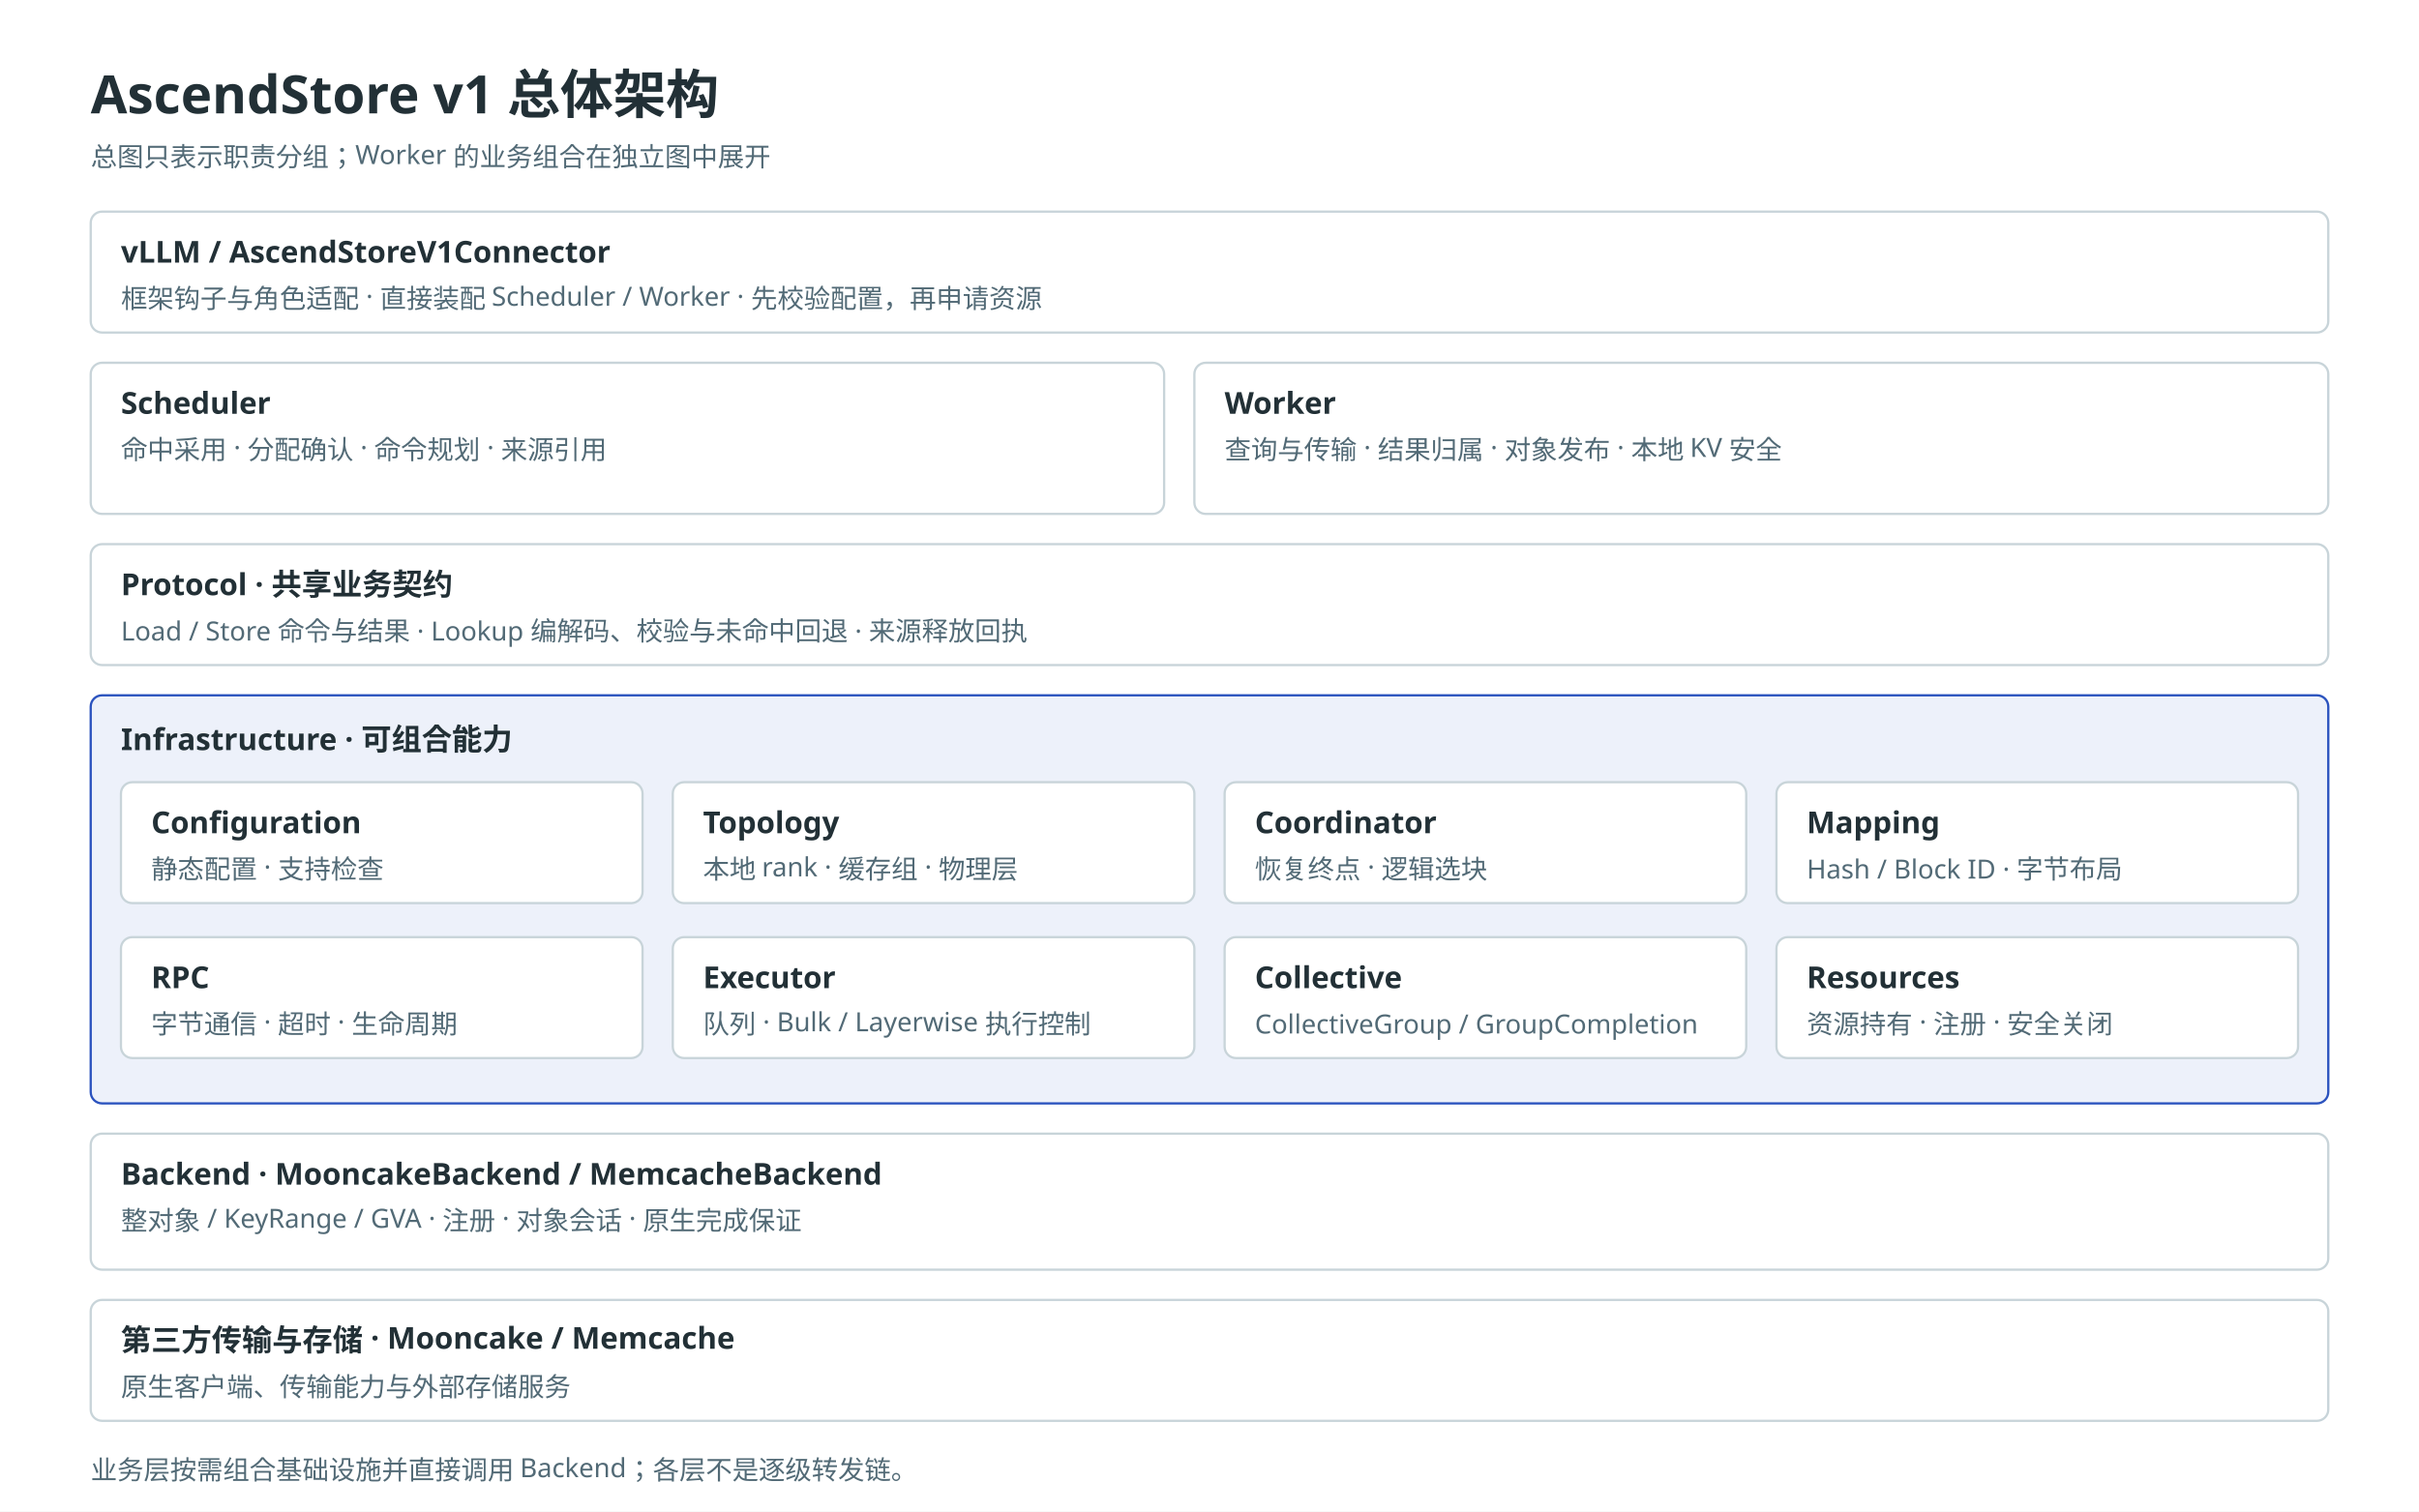
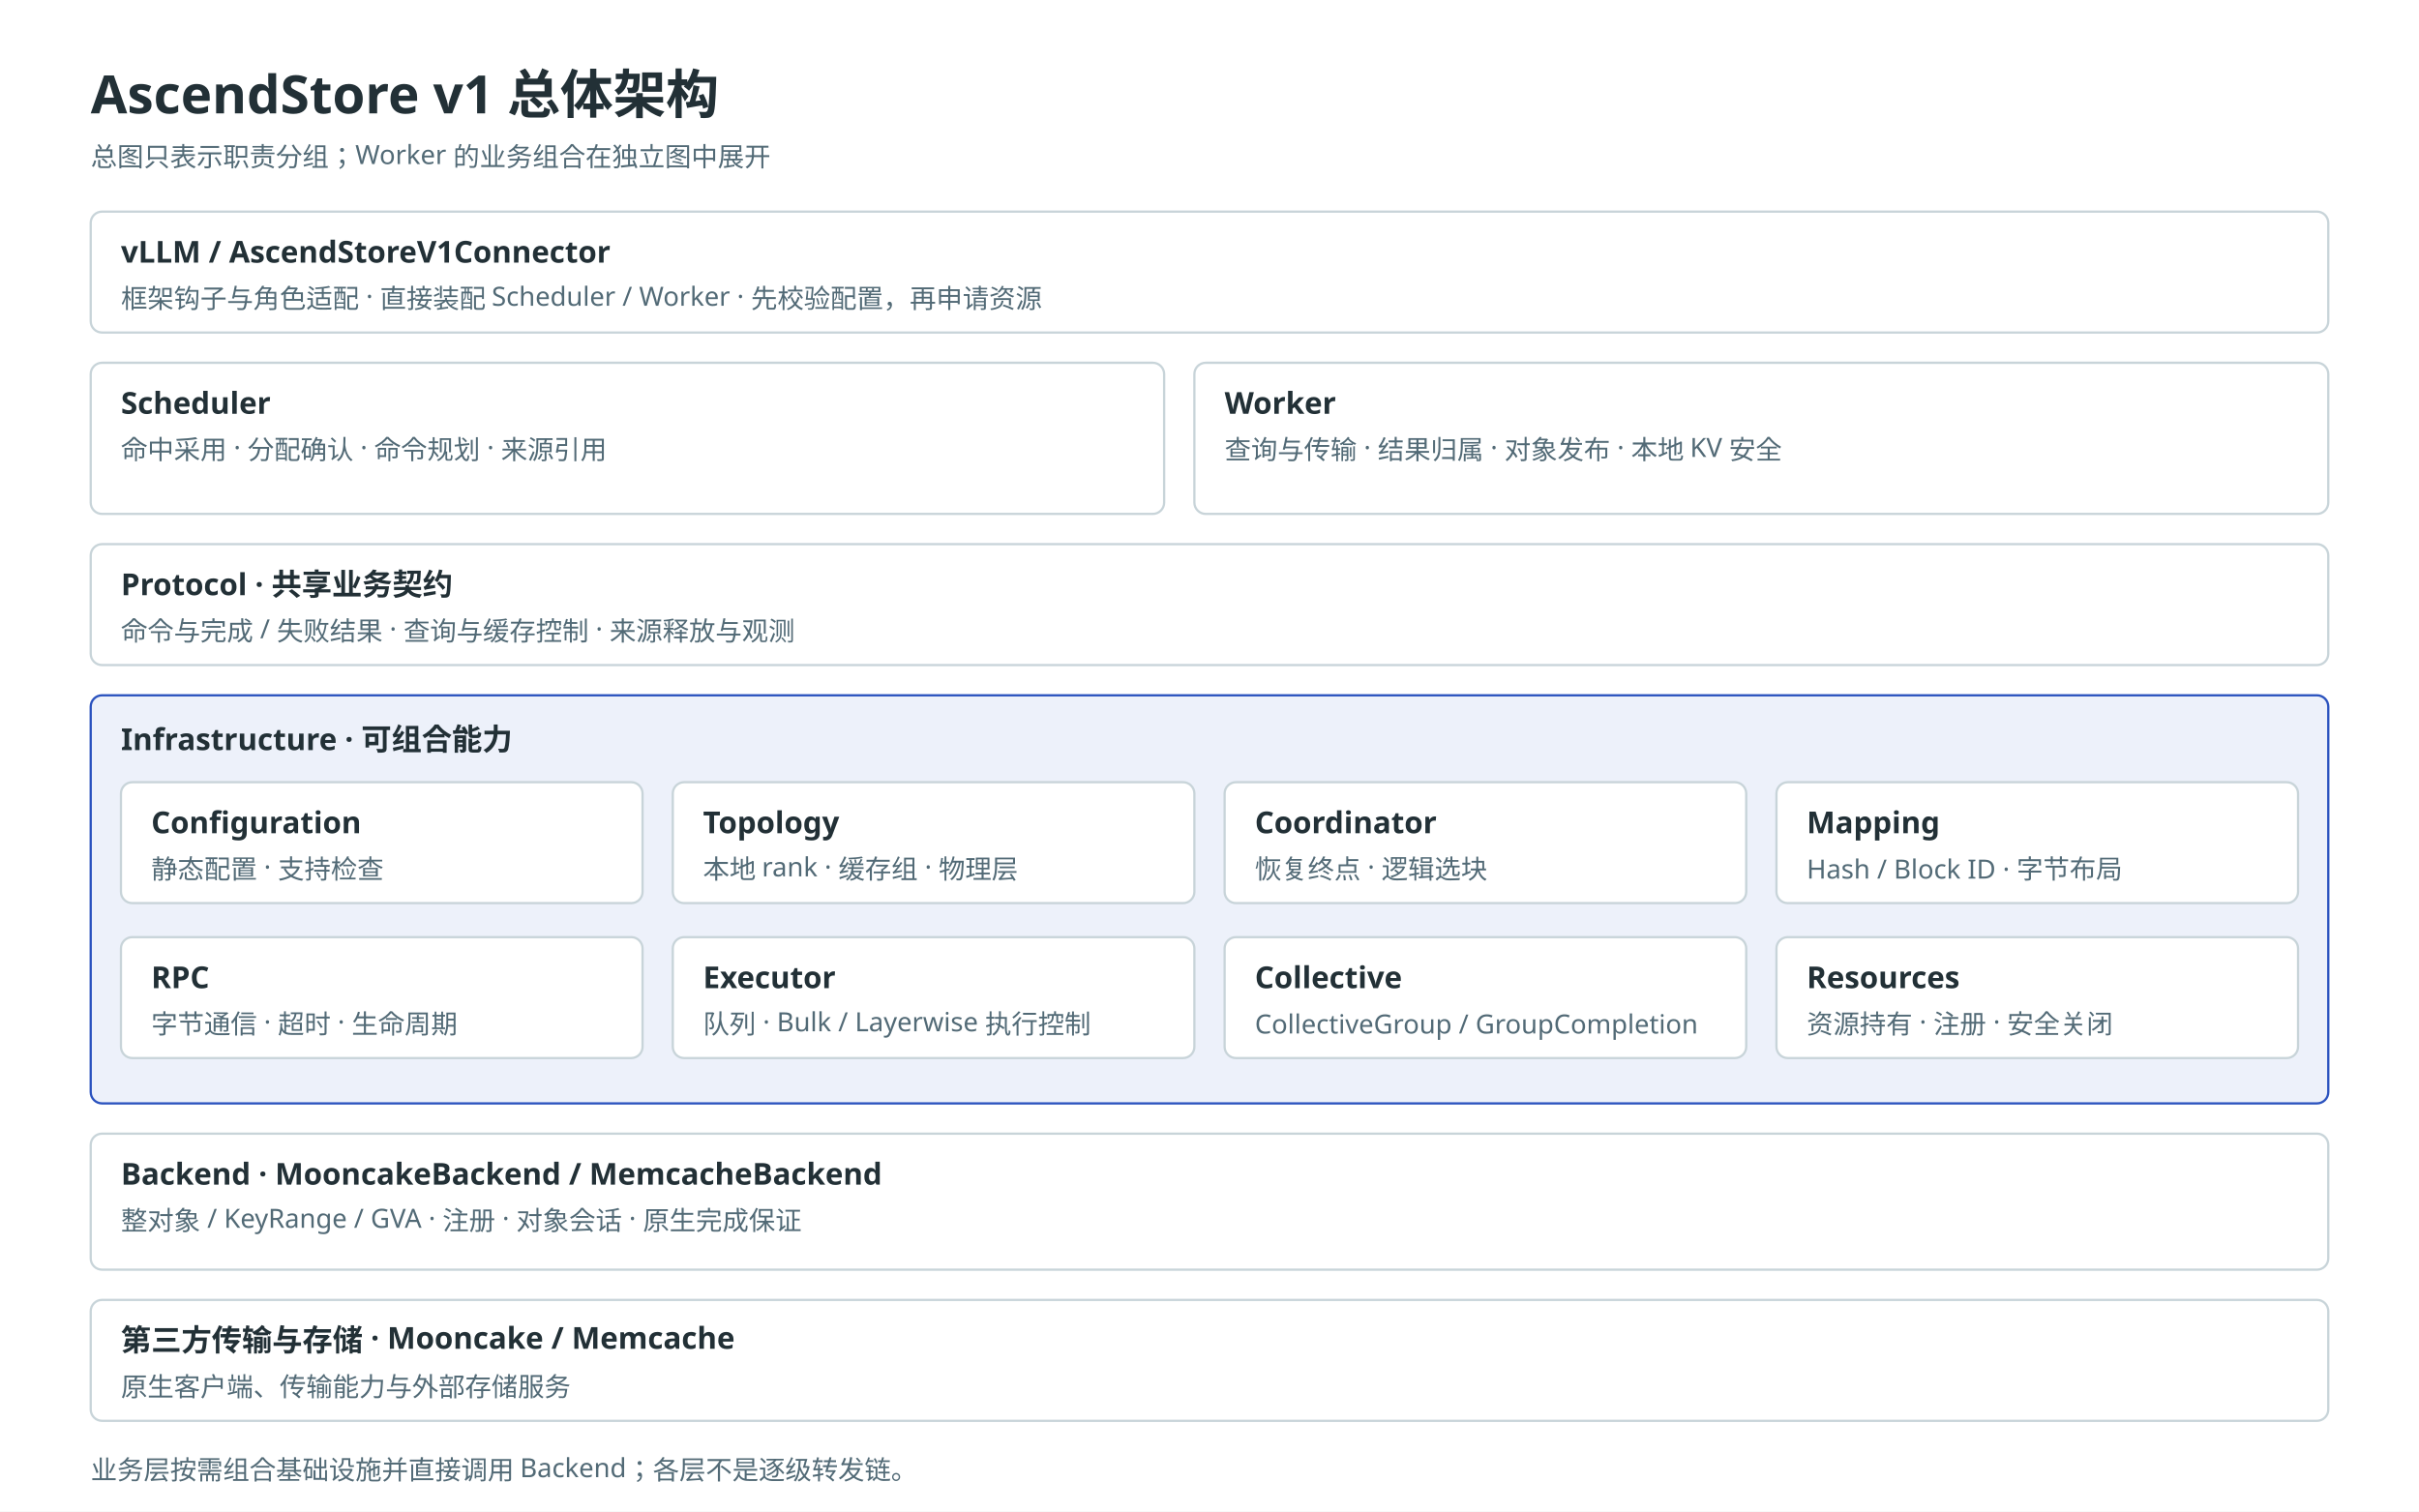
<svg xmlns="http://www.w3.org/2000/svg" viewBox="0 0 1280 800" role="img" aria-labelledby="architecture_layers-title architecture_layers-desc">
  <defs>
    <marker id="architecture_layers-arrow" markerWidth="8" markerHeight="6" refX="7" refY="3" orient="auto">
      <polygon points="0 0,8 3,0 6" fill="#526a76" />
    </marker>
    <marker id="architecture_layers-arrow-accent" markerWidth="8" markerHeight="6" refX="7" refY="3" orient="auto">
      <polygon points="0 0,8 3,0 6" fill="#2a52be" />
    </marker>
    <marker id="architecture_layers-arrow-link" markerWidth="8" markerHeight="6" refX="7" refY="3" orient="auto">
      <polygon points="0 0,8 3,0 6" fill="#2a9cbe" />
    </marker>
    <style>text{font-family:'Geist','PingFang SC','Noto Sans SC',sans-serif;font-size:16px;fill:#223036}.title{font-size:28px;font-weight:600}.name{font-weight:600}.muted{fill:#526a76;font-size:14px}.band{fill:#fff;stroke:#c8d4d9;stroke-width:1.2}</style>
  </defs>
  <rect width="1280" height="800" fill="#fff" />
  <text x="48" y="60" class="title">AscendStore v1 总体架构</text>
  <text x="48" y="88" class="muted">总图只表示职责分组；Worker 的业务组合在独立图中展开</text>
  <g data-node="connector">
    <rect x="48" y="112" width="1184" height="64" rx="6" fill="#fff" stroke="#c8d4d9" stroke-width="1.2" />
    <text x="64" y="139" class="name">vLLM / AscendStoreV1Connector</text>
    <text x="64" y="163" class="muted">框架钩子与角色适配 · 直接装配 Scheduler / Worker · 先校验配置，再申请资源</text>
  </g>
  <g data-node="scheduler">
    <rect x="48" y="192" width="568" height="80" rx="6" fill="#fff" stroke="#c8d4d9" stroke-width="1.2" />
    <text x="64" y="219" class="name">Scheduler</text>
    <text x="64" y="243" class="muted">命中采用 · 分配确认 · 命令规划 · 来源引用</text>
  </g>
  <g data-node="worker">
    <rect x="632" y="192" width="600" height="80" rx="6" fill="#fff" stroke="#c8d4d9" stroke-width="1.2" />
    <text x="648" y="219" class="name">Worker</text>
    <text x="648" y="243" class="muted">查询与传输 · 结果归属 · 对象发布 · 本地 KV 安全</text>
  </g>
  <g data-node="protocol">
    <rect x="48" y="288" width="1184" height="64" rx="6" fill="#fff" stroke="#c8d4d9" stroke-width="1.2" />
    <text x="64" y="315" class="name">Protocol · 共享业务契约</text>
-     <text x="64" y="339" class="muted">Load / Store 命令与结果 · Lookup 编解码、校验与未命中回退 · 来源释放回执</text>
+     <text x="64" y="339" class="muted">命令与完成 / 失败结果 · 查询与缓存控制 · 来源释放与观测</text>
  </g>
  <rect x="48" y="368" width="1184" height="216" rx="6" fill="#edf1fa" stroke="#2a52be" stroke-width="1.2" />
  <text x="64" y="397" class="name">Infrastructure · 可组合能力</text>
  <g data-node="configuration">
    <rect x="64" y="414" width="276" height="64" rx="6" fill="#fff" stroke="#c8d4d9" stroke-width="1.2" />
    <text x="80" y="441" class="name">Configuration</text>
    <text x="80" y="465" class="muted">静态配置 · 支持检查</text>
  </g>
  <g data-node="topology">
    <rect x="356" y="414" width="276" height="64" rx="6" fill="#fff" stroke="#c8d4d9" stroke-width="1.2" />
    <text x="372" y="441" class="name">Topology</text>
    <text x="372" y="465" class="muted">本地 rank · 缓存组 · 物理层</text>
  </g>
  <g data-node="coordinator">
    <rect x="648" y="414" width="276" height="64" rx="6" fill="#fff" stroke="#c8d4d9" stroke-width="1.2" />
    <text x="664" y="441" class="name">Coordinator</text>
    <text x="664" y="465" class="muted">恢复终点 · 逻辑选块</text>
  </g>
  <g data-node="mapping">
    <rect x="940" y="414" width="276" height="64" rx="6" fill="#fff" stroke="#c8d4d9" stroke-width="1.2" />
    <text x="956" y="441" class="name">Mapping</text>
    <text x="956" y="465" class="muted">Hash / Block ID · 字节布局</text>
  </g>
  <g data-node="rpc">
    <rect x="64" y="496" width="276" height="64" rx="6" fill="#fff" stroke="#c8d4d9" stroke-width="1.2" />
    <text x="80" y="523" class="name">RPC</text>
    <text x="80" y="547" class="muted">字节通信 · 超时 · 生命周期</text>
  </g>
  <g data-node="executor">
    <rect x="356" y="496" width="276" height="64" rx="6" fill="#fff" stroke="#c8d4d9" stroke-width="1.2" />
    <text x="372" y="523" class="name">Executor</text>
    <text x="372" y="547" class="muted">队列 · Bulk / Layerwise 执行控制</text>
  </g>
  <g data-node="collective">
    <rect x="648" y="496" width="276" height="64" rx="6" fill="#fff" stroke="#c8d4d9" stroke-width="1.2" />
    <text x="664" y="523" class="name">Collective</text>
    <text x="664" y="547" class="muted">CollectiveGroup / GroupCompletion</text>
  </g>
  <g data-node="resources">
    <rect x="940" y="496" width="276" height="64" rx="6" fill="#fff" stroke="#c8d4d9" stroke-width="1.2" />
    <text x="956" y="523" class="name">Resources</text>
    <text x="956" y="547" class="muted">资源持有 · 注册 · 安全关闭</text>
  </g>
  <g data-node="backend">
    <rect x="48" y="600" width="1184" height="72" rx="6" fill="#fff" stroke="#c8d4d9" stroke-width="1.2" />
    <text x="64" y="627" class="name">Backend · MooncakeBackend / MemcacheBackend</text>
    <text x="64" y="651" class="muted">整对象 / KeyRange / GVA · 注册 · 对象会话 · 原生完成保证</text>
  </g>
  <g data-node="external">
    <rect x="48" y="688" width="1184" height="64" rx="6" fill="#fff" stroke="#c8d4d9" stroke-width="1.2" />
    <text x="64" y="715" class="name">第三方传输与存储 · Mooncake / Memcache</text>
    <text x="64" y="739" class="muted">原生客户端、传输能力与外部存储服务</text>
  </g>
  <text x="48" y="783" class="muted">业务层按需组合基础设施并直接调用 Backend；各层不是逐级转发链。</text>
</svg>
